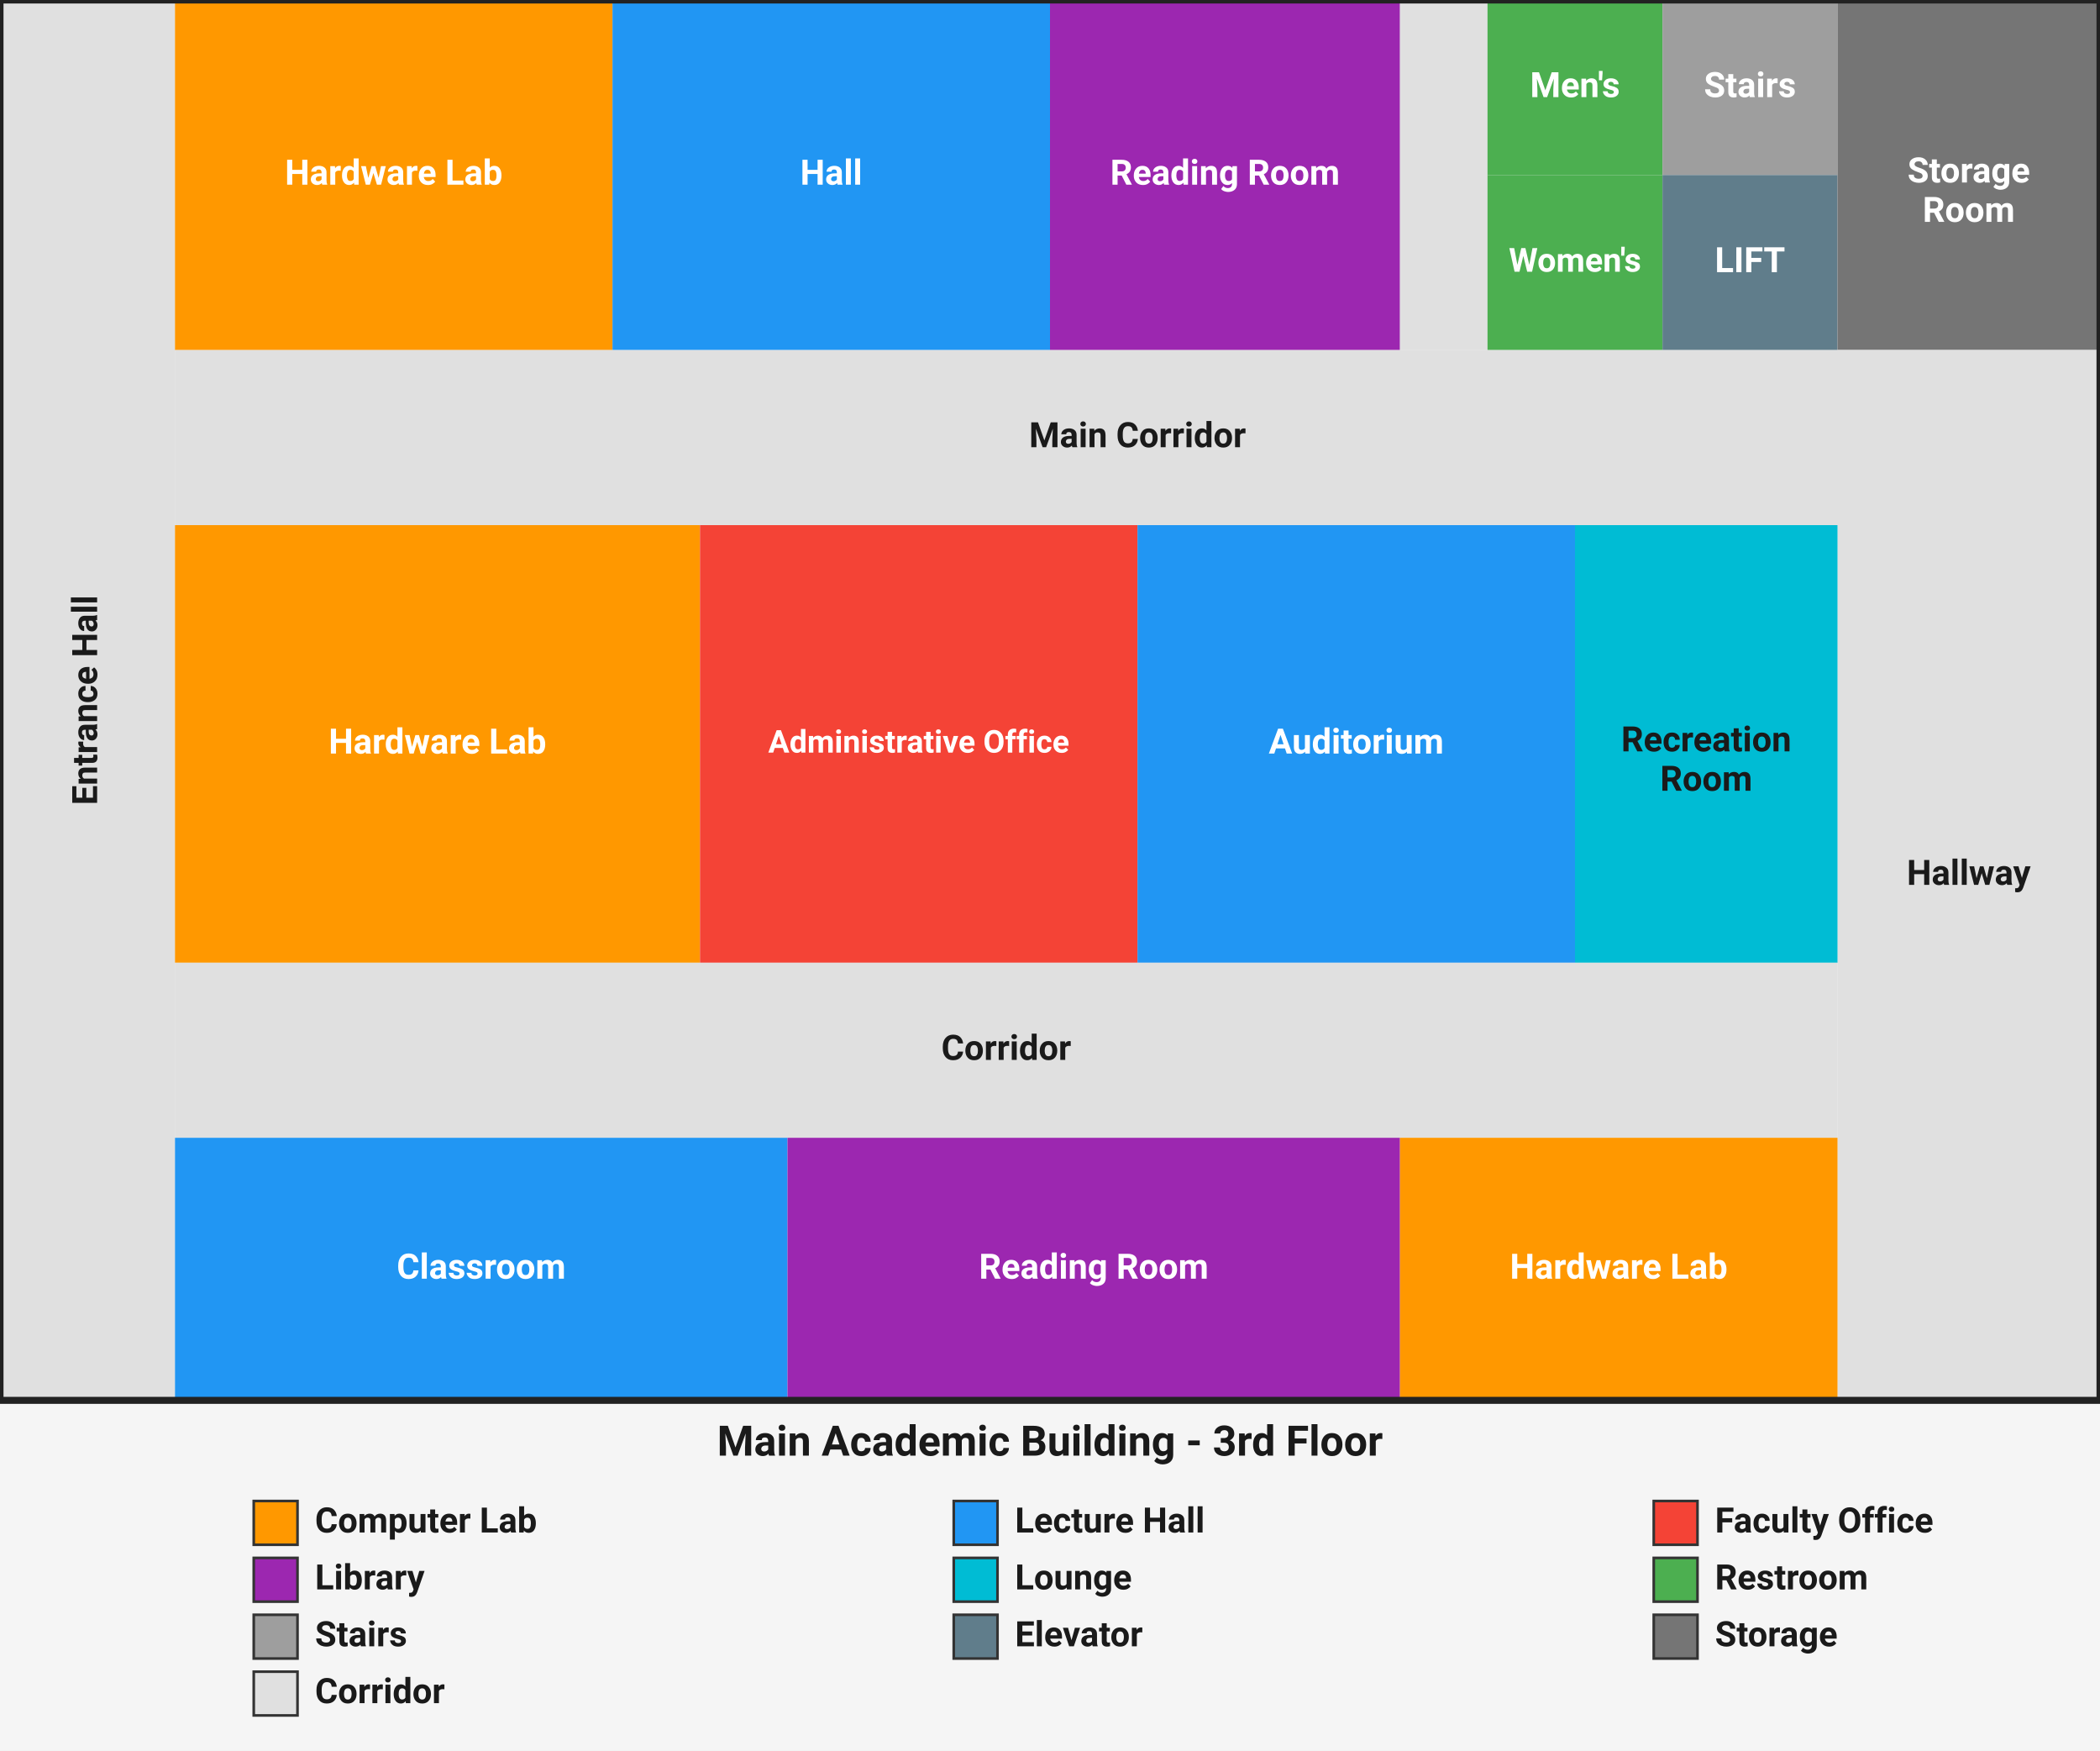
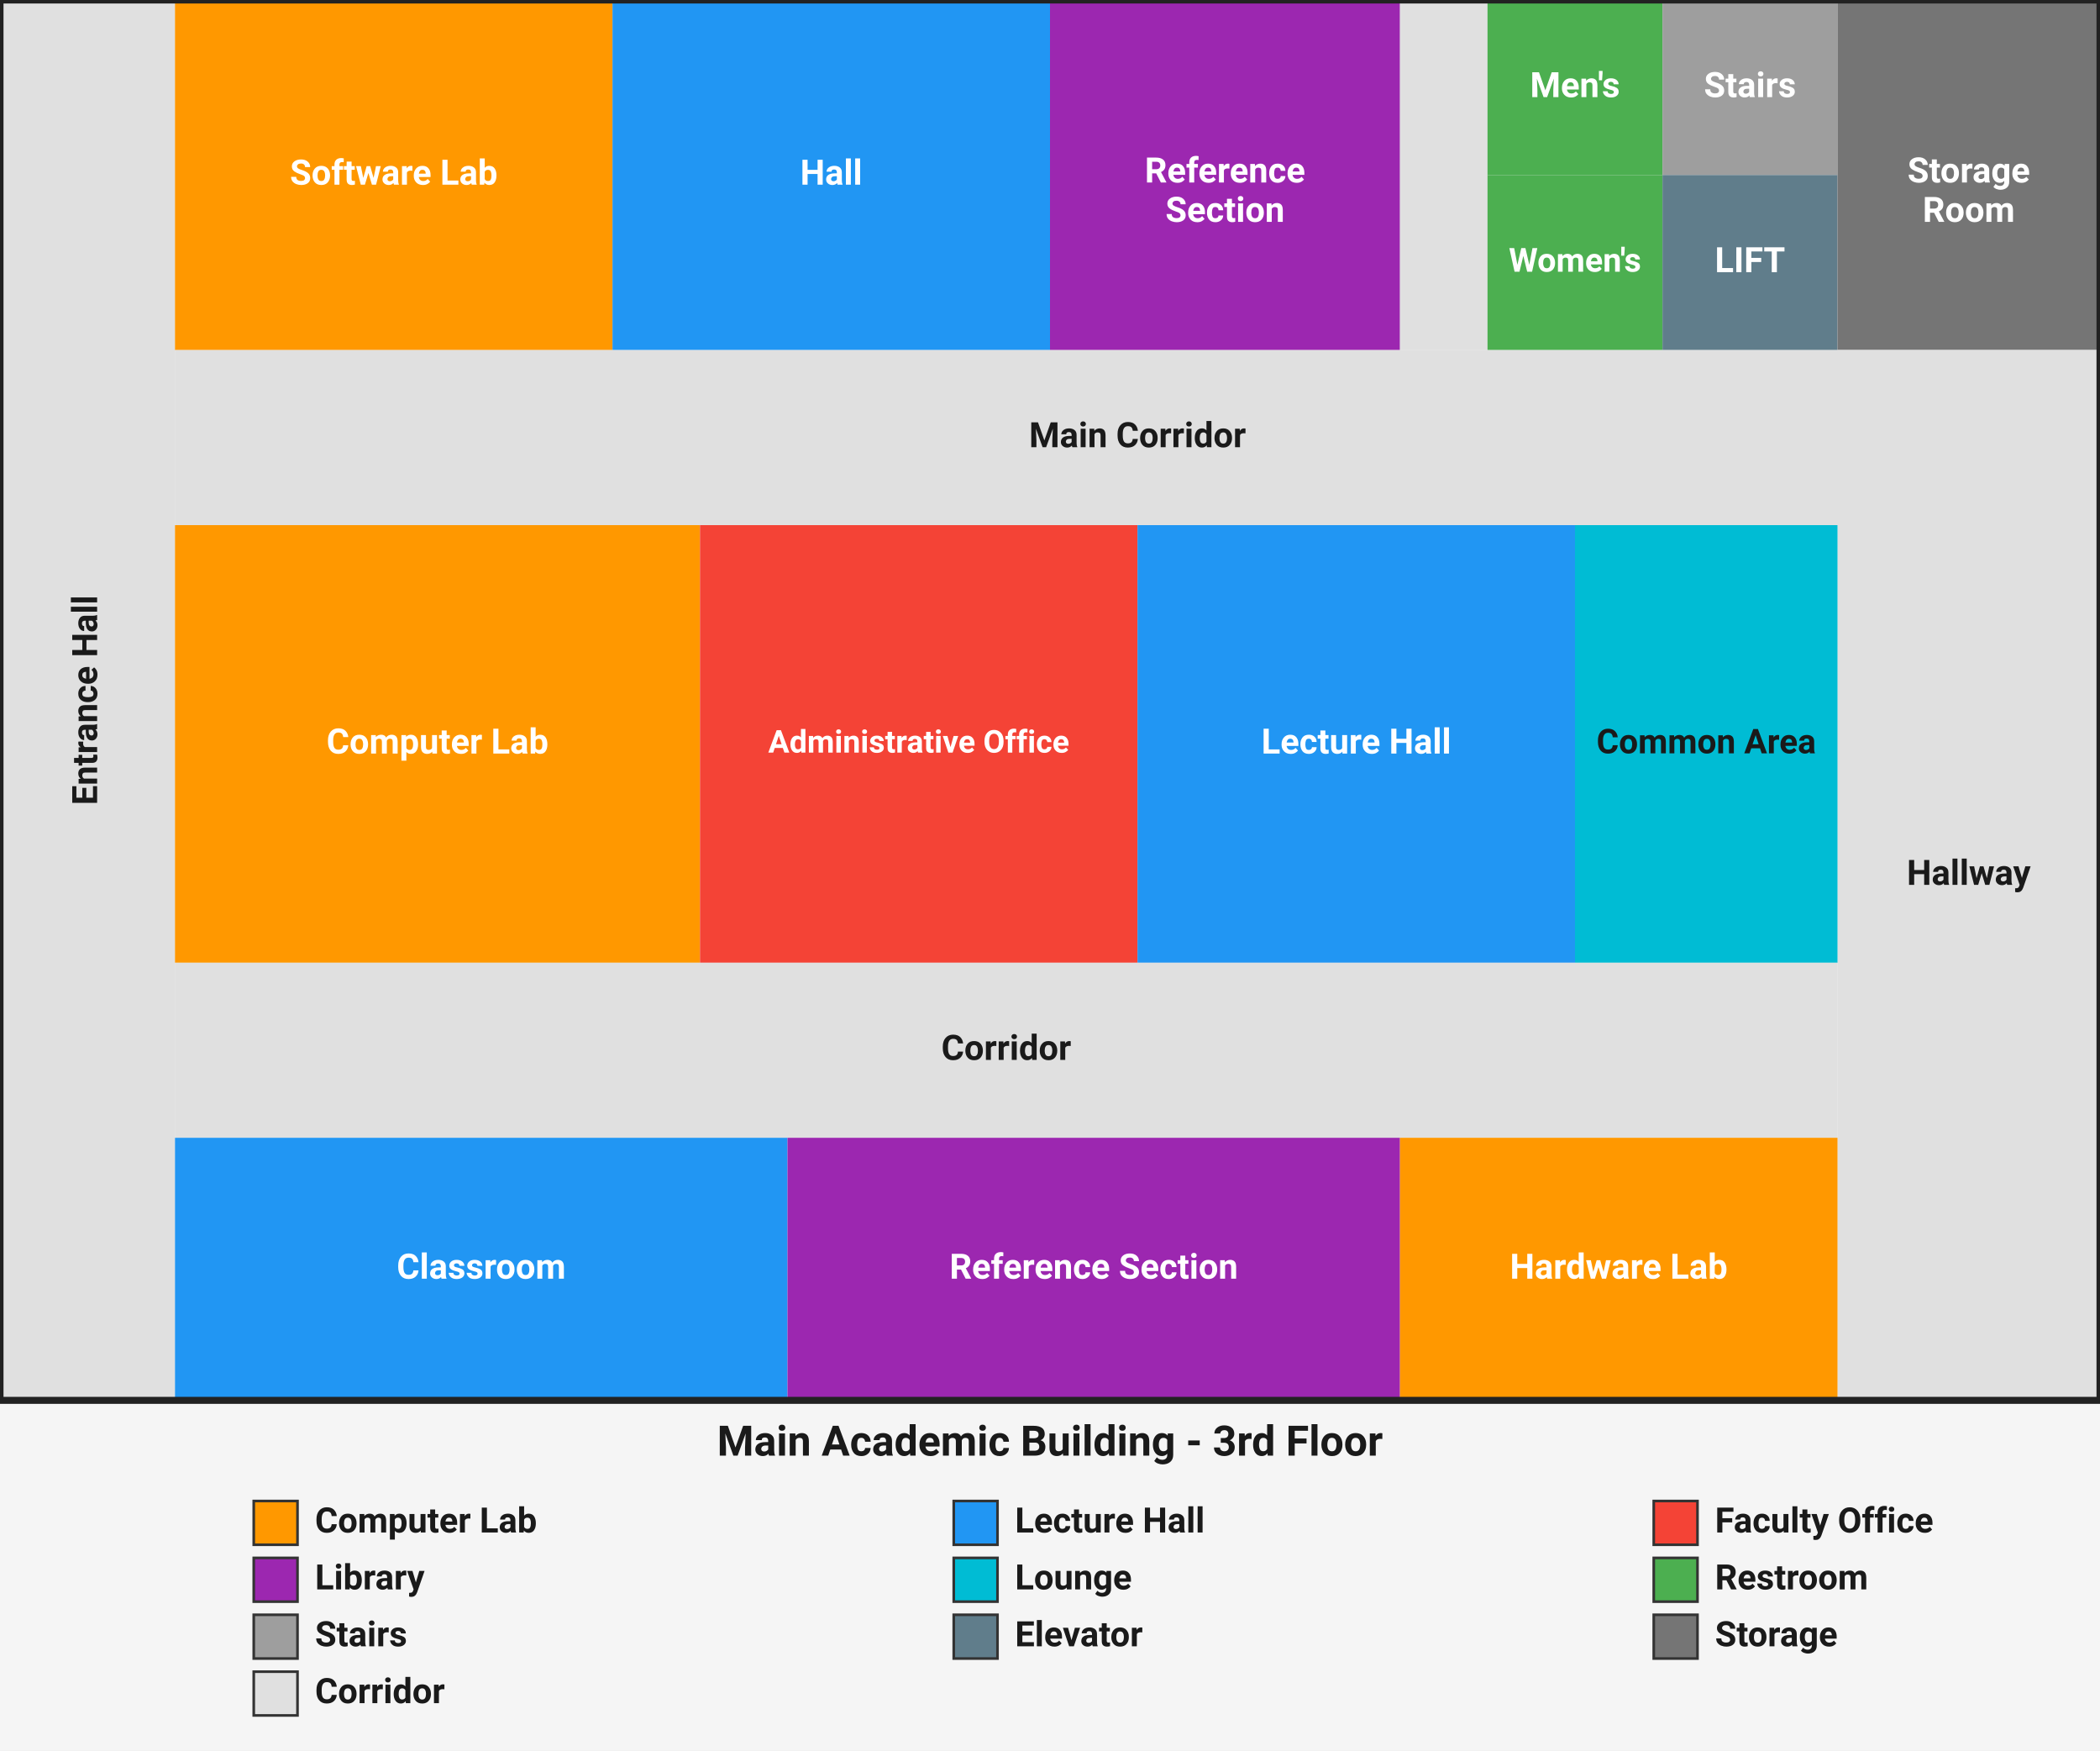
<svg xmlns="http://www.w3.org/2000/svg" viewBox="0 0 2400 2000" width="2400" height="2000" style="display:block; max-width:100%; height:auto;">
  <defs>
    <style>
      text { 
        -webkit-font-smoothing: antialiased;
        -moz-osx-font-smoothing: grayscale;
      }
    </style>
  </defs>
  <rect x="0" y="0" width="2400" height="2000" fill="#f5f5f5" />
  <rect x="0" y="0" width="200" height="1600" fill="#E0E0E0" stroke="none" />
  <text x="100.0" y="800.0" font-family="Roboto,Segoe UI,Arial,sans-serif" font-size="40" font-weight="600" fill="#1a1a1a" text-anchor="middle" dominant-baseline="middle" transform="rotate(-90 100.0 800.0)">
              Entrance Hall
            </text>
  <rect x="200" y="0" width="500" height="400" fill="#FF9800" stroke="none" />
  <text x="450.0" y="200.0" font-family="Roboto,Segoe UI,Arial,sans-serif" font-size="40" font-weight="600" fill="white" text-anchor="middle" dominant-baseline="middle">
-               Hardware Lab
+               Software Lab
            </text>
  <rect x="700" y="0" width="500" height="400" fill="#2196F3" stroke="none" />
  <text x="950.0" y="200.0" font-family="Roboto,Segoe UI,Arial,sans-serif" font-size="40" font-weight="600" fill="white" text-anchor="middle" dominant-baseline="middle">
              Hall
            </text>
  <rect x="1200" y="0" width="400" height="400" fill="#9C27B0" stroke="none" />
-   <text x="1400.0" y="200.0" font-family="Roboto,Segoe UI,Arial,sans-serif" font-size="40" font-weight="600" fill="white" text-anchor="middle" dominant-baseline="middle">
-               Reading Room
-             </text>
+   <g>
+     <text x="1400.0" y="197.5" font-family="Roboto,Segoe UI,Arial,sans-serif" font-size="40" font-weight="600" fill="white" text-anchor="middle" dominant-baseline="middle">
+                   Reference
+                 </text>
+     <text x="1400.0" y="242.5" font-family="Roboto,Segoe UI,Arial,sans-serif" font-size="40" font-weight="600" fill="white" text-anchor="middle" dominant-baseline="middle">
+                   Section
+                 </text>
+   </g>
  <rect x="1600" y="0" width="100" height="400" fill="#E0E0E0" stroke="none" />
  <rect x="1700" y="0" width="200" height="200" fill="#4CAF50" stroke="none" />
  <text x="1800.0" y="100.0" font-family="Roboto,Segoe UI,Arial,sans-serif" font-size="40" font-weight="600" fill="white" text-anchor="middle" dominant-baseline="middle">
              Men's
            </text>
  <rect x="1700" y="200" width="200" height="200" fill="#4CAF50" stroke="none" />
  <text x="1800.0" y="300.0" font-family="Roboto,Segoe UI,Arial,sans-serif" font-size="38" font-weight="600" fill="white" text-anchor="middle" dominant-baseline="middle">
              Women's
            </text>
  <rect x="1900" y="0" width="200" height="200" fill="#9E9E9E" stroke="none" />
  <text x="2000.0" y="100.0" font-family="Roboto,Segoe UI,Arial,sans-serif" font-size="40" font-weight="600" fill="white" text-anchor="middle" dominant-baseline="middle">
              Stairs
            </text>
  <rect x="1900" y="200" width="200" height="200" fill="#607D8B" stroke="none" />
  <text x="2000.0" y="300.0" font-family="Roboto,Segoe UI,Arial,sans-serif" font-size="40" font-weight="600" fill="white" text-anchor="middle" dominant-baseline="middle">
              LIFT
            </text>
  <rect x="2100" y="0" width="300" height="400" fill="#757575" stroke="none" />
  <g>
    <text x="2250.0" y="197.5" font-family="Roboto,Segoe UI,Arial,sans-serif" font-size="40" font-weight="600" fill="white" text-anchor="middle" dominant-baseline="middle">
                  Storage
                </text>
    <text x="2250.0" y="242.5" font-family="Roboto,Segoe UI,Arial,sans-serif" font-size="40" font-weight="600" fill="white" text-anchor="middle" dominant-baseline="middle">
                  Room
                </text>
  </g>
  <rect x="200" y="400" width="2200" height="200" fill="#E0E0E0" stroke="none" />
  <text x="1300.0" y="500.0" font-family="Roboto,Segoe UI,Arial,sans-serif" font-size="40" font-weight="600" fill="#1a1a1a" text-anchor="middle" dominant-baseline="middle">
              Main Corridor
            </text>
  <rect x="1600" y="400" width="100" height="100" fill="#E0E0E0" stroke="none" />
  <rect x="2100" y="400" width="300" height="1200" fill="#E0E0E0" stroke="none" />
  <text x="2250.0" y="1000.0" font-family="Roboto,Segoe UI,Arial,sans-serif" font-size="40" font-weight="600" fill="#1a1a1a" text-anchor="middle" dominant-baseline="middle">
              Hallway
            </text>
  <rect x="200" y="600" width="600" height="500" fill="#FF9800" stroke="none" />
  <text x="500.0" y="850.0" font-family="Roboto,Segoe UI,Arial,sans-serif" font-size="40" font-weight="600" fill="white" text-anchor="middle" dominant-baseline="middle">
-               Hardware Lab
+               Computer Lab
            </text>
  <rect x="800" y="600" width="500" height="500" fill="#F44336" stroke="none" />
  <text x="1050.0" y="850.0" font-family="Roboto,Segoe UI,Arial,sans-serif" font-size="36" font-weight="600" fill="white" text-anchor="middle" dominant-baseline="middle">
              Administrative Office
            </text>
  <rect x="1300" y="600" width="500" height="500" fill="#2196F3" stroke="none" />
  <text x="1550.0" y="850.0" font-family="Roboto,Segoe UI,Arial,sans-serif" font-size="40" font-weight="600" fill="white" text-anchor="middle" dominant-baseline="middle">
-               Auditorium
+               Lecture Hall
            </text>
  <rect x="1800" y="600" width="300" height="500" fill="#00BCD4" stroke="none" />
-   <g>
-     <text x="1950.0" y="847.5" font-family="Roboto,Segoe UI,Arial,sans-serif" font-size="40" font-weight="600" fill="#1a1a1a" text-anchor="middle" dominant-baseline="middle">
-                   Recreation
-                 </text>
-     <text x="1950.0" y="892.5" font-family="Roboto,Segoe UI,Arial,sans-serif" font-size="40" font-weight="600" fill="#1a1a1a" text-anchor="middle" dominant-baseline="middle">
-                   Room
-                 </text>
-   </g>
+   <text x="1950.0" y="850.0" font-family="Roboto,Segoe UI,Arial,sans-serif" font-size="39" font-weight="600" fill="#1a1a1a" text-anchor="middle" dominant-baseline="middle">
+               Common Area
+             </text>
  <rect x="200" y="1100" width="1900" height="200" fill="#E0E0E0" stroke="none" />
  <text x="1150.0" y="1200.0" font-family="Roboto,Segoe UI,Arial,sans-serif" font-size="40" font-weight="600" fill="#1a1a1a" text-anchor="middle" dominant-baseline="middle">
              Corridor
            </text>
  <rect x="200" y="1300" width="700" height="300" fill="#2196F3" stroke="none" />
  <text x="550.0" y="1450.0" font-family="Roboto,Segoe UI,Arial,sans-serif" font-size="40" font-weight="600" fill="white" text-anchor="middle" dominant-baseline="middle">
              Classroom
            </text>
  <rect x="900" y="1300" width="700" height="300" fill="#9C27B0" stroke="none" />
  <text x="1250.0" y="1450.0" font-family="Roboto,Segoe UI,Arial,sans-serif" font-size="40" font-weight="600" fill="white" text-anchor="middle" dominant-baseline="middle">
-               Reading Room
+               Reference Section
            </text>
  <rect x="1600" y="1300" width="500" height="300" fill="#FF9800" stroke="none" />
  <text x="1850.0" y="1450.0" font-family="Roboto,Segoe UI,Arial,sans-serif" font-size="40" font-weight="600" fill="white" text-anchor="middle" dominant-baseline="middle">
              Hardware Lab
            </text>
  <rect x="0" y="0" width="2400" height="1600" fill="none" stroke="#222" stroke-width="8" />
  <text x="1200.0" y="1650" font-family="Roboto,Segoe UI,Arial,sans-serif" font-size="48" font-weight="700" fill="#1a1a1a" text-anchor="middle" dominant-baseline="middle">
          Main Academic Building - 3rd Floor
        </text>
  <rect x="290.0" y="1715.0" width="50" height="50" fill="#FF9800" stroke="#333" stroke-width="3" />
  <text x="360.0" y="1740" font-family="Roboto,Segoe UI,Arial,sans-serif" font-size="40" font-weight="700" fill="#1a1a1a" text-anchor="start" dominant-baseline="middle">
          Computer Lab
        </text>
  <rect x="1090.0" y="1715.0" width="50" height="50" fill="#2196F3" stroke="#333" stroke-width="3" />
  <text x="1160.0" y="1740" font-family="Roboto,Segoe UI,Arial,sans-serif" font-size="40" font-weight="700" fill="#1a1a1a" text-anchor="start" dominant-baseline="middle">
          Lecture Hall
        </text>
  <rect x="1890.0" y="1715.0" width="50" height="50" fill="#F44336" stroke="#333" stroke-width="3" />
  <text x="1960.0" y="1740" font-family="Roboto,Segoe UI,Arial,sans-serif" font-size="40" font-weight="700" fill="#1a1a1a" text-anchor="start" dominant-baseline="middle">
          Faculty Office
        </text>
  <rect x="290.0" y="1780.0" width="50" height="50" fill="#9C27B0" stroke="#333" stroke-width="3" />
  <text x="360.0" y="1805" font-family="Roboto,Segoe UI,Arial,sans-serif" font-size="40" font-weight="700" fill="#1a1a1a" text-anchor="start" dominant-baseline="middle">
          Library
        </text>
  <rect x="1090.0" y="1780.0" width="50" height="50" fill="#00BCD4" stroke="#333" stroke-width="3" />
  <text x="1160.0" y="1805" font-family="Roboto,Segoe UI,Arial,sans-serif" font-size="40" font-weight="700" fill="#1a1a1a" text-anchor="start" dominant-baseline="middle">
          Lounge
        </text>
  <rect x="1890.0" y="1780.0" width="50" height="50" fill="#4CAF50" stroke="#333" stroke-width="3" />
  <text x="1960.0" y="1805" font-family="Roboto,Segoe UI,Arial,sans-serif" font-size="40" font-weight="700" fill="#1a1a1a" text-anchor="start" dominant-baseline="middle">
          Restroom
        </text>
  <rect x="290.0" y="1845.0" width="50" height="50" fill="#9E9E9E" stroke="#333" stroke-width="3" />
  <text x="360.0" y="1870" font-family="Roboto,Segoe UI,Arial,sans-serif" font-size="40" font-weight="700" fill="#1a1a1a" text-anchor="start" dominant-baseline="middle">
          Stairs
        </text>
  <rect x="1090.0" y="1845.0" width="50" height="50" fill="#607D8B" stroke="#333" stroke-width="3" />
  <text x="1160.0" y="1870" font-family="Roboto,Segoe UI,Arial,sans-serif" font-size="40" font-weight="700" fill="#1a1a1a" text-anchor="start" dominant-baseline="middle">
          Elevator
        </text>
  <rect x="1890.0" y="1845.0" width="50" height="50" fill="#757575" stroke="#333" stroke-width="3" />
  <text x="1960.0" y="1870" font-family="Roboto,Segoe UI,Arial,sans-serif" font-size="40" font-weight="700" fill="#1a1a1a" text-anchor="start" dominant-baseline="middle">
          Storage
        </text>
  <rect x="290.0" y="1910.0" width="50" height="50" fill="#E0E0E0" stroke="#333" stroke-width="3" />
  <text x="360.0" y="1935" font-family="Roboto,Segoe UI,Arial,sans-serif" font-size="40" font-weight="700" fill="#1a1a1a" text-anchor="start" dominant-baseline="middle">
          Corridor
        </text>
</svg>
